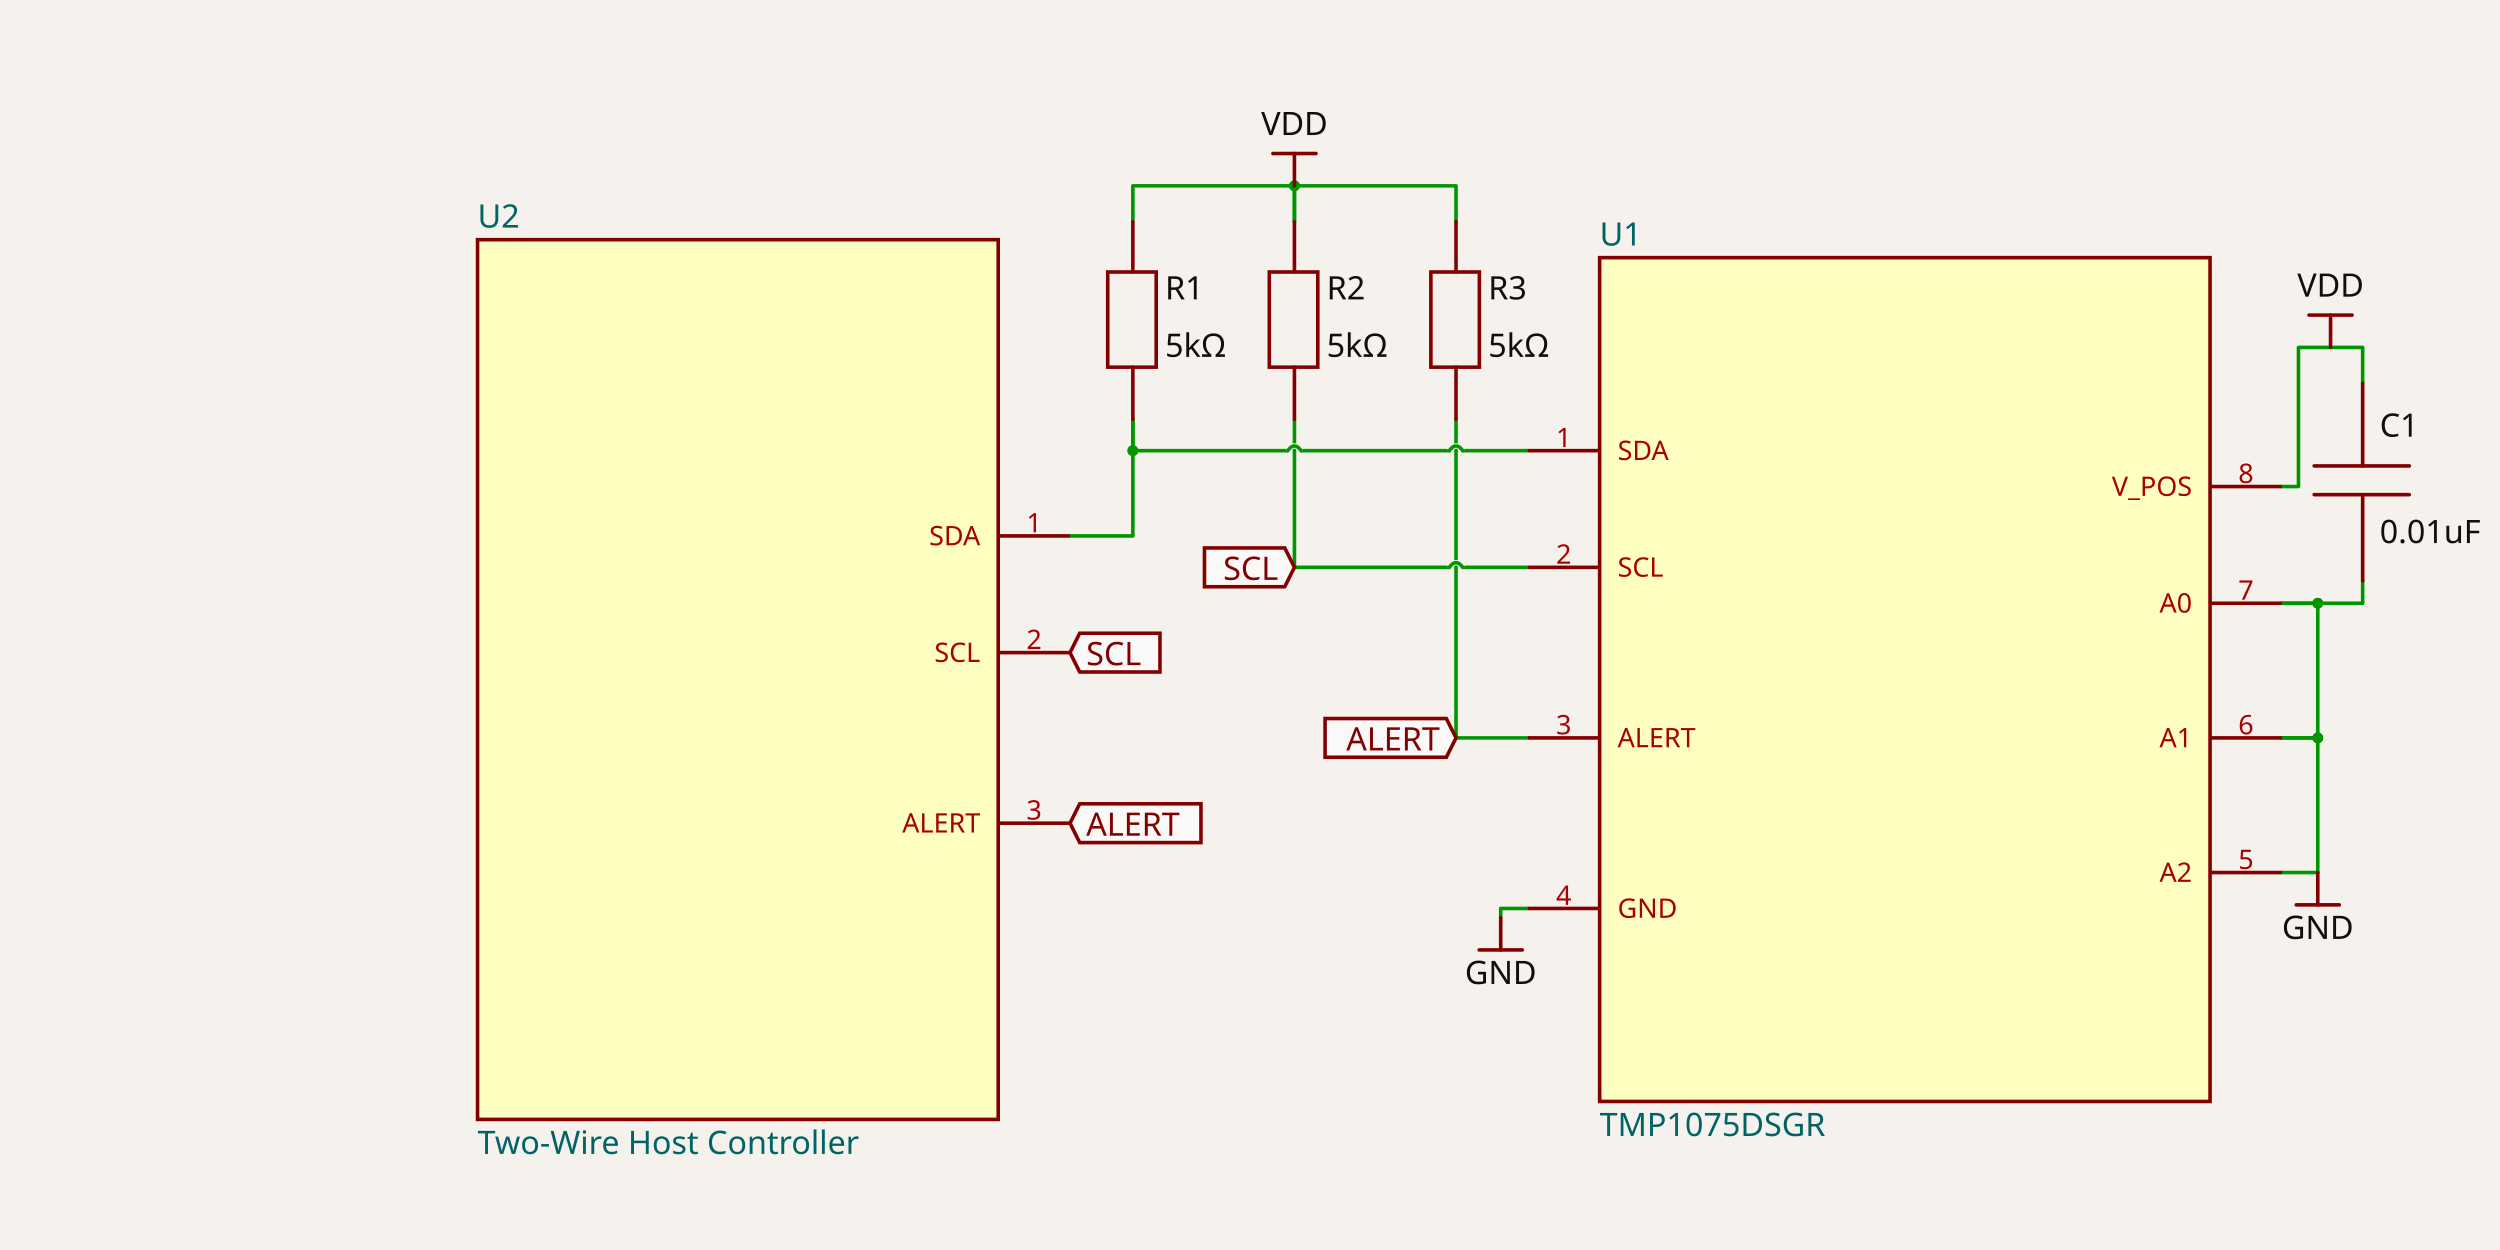
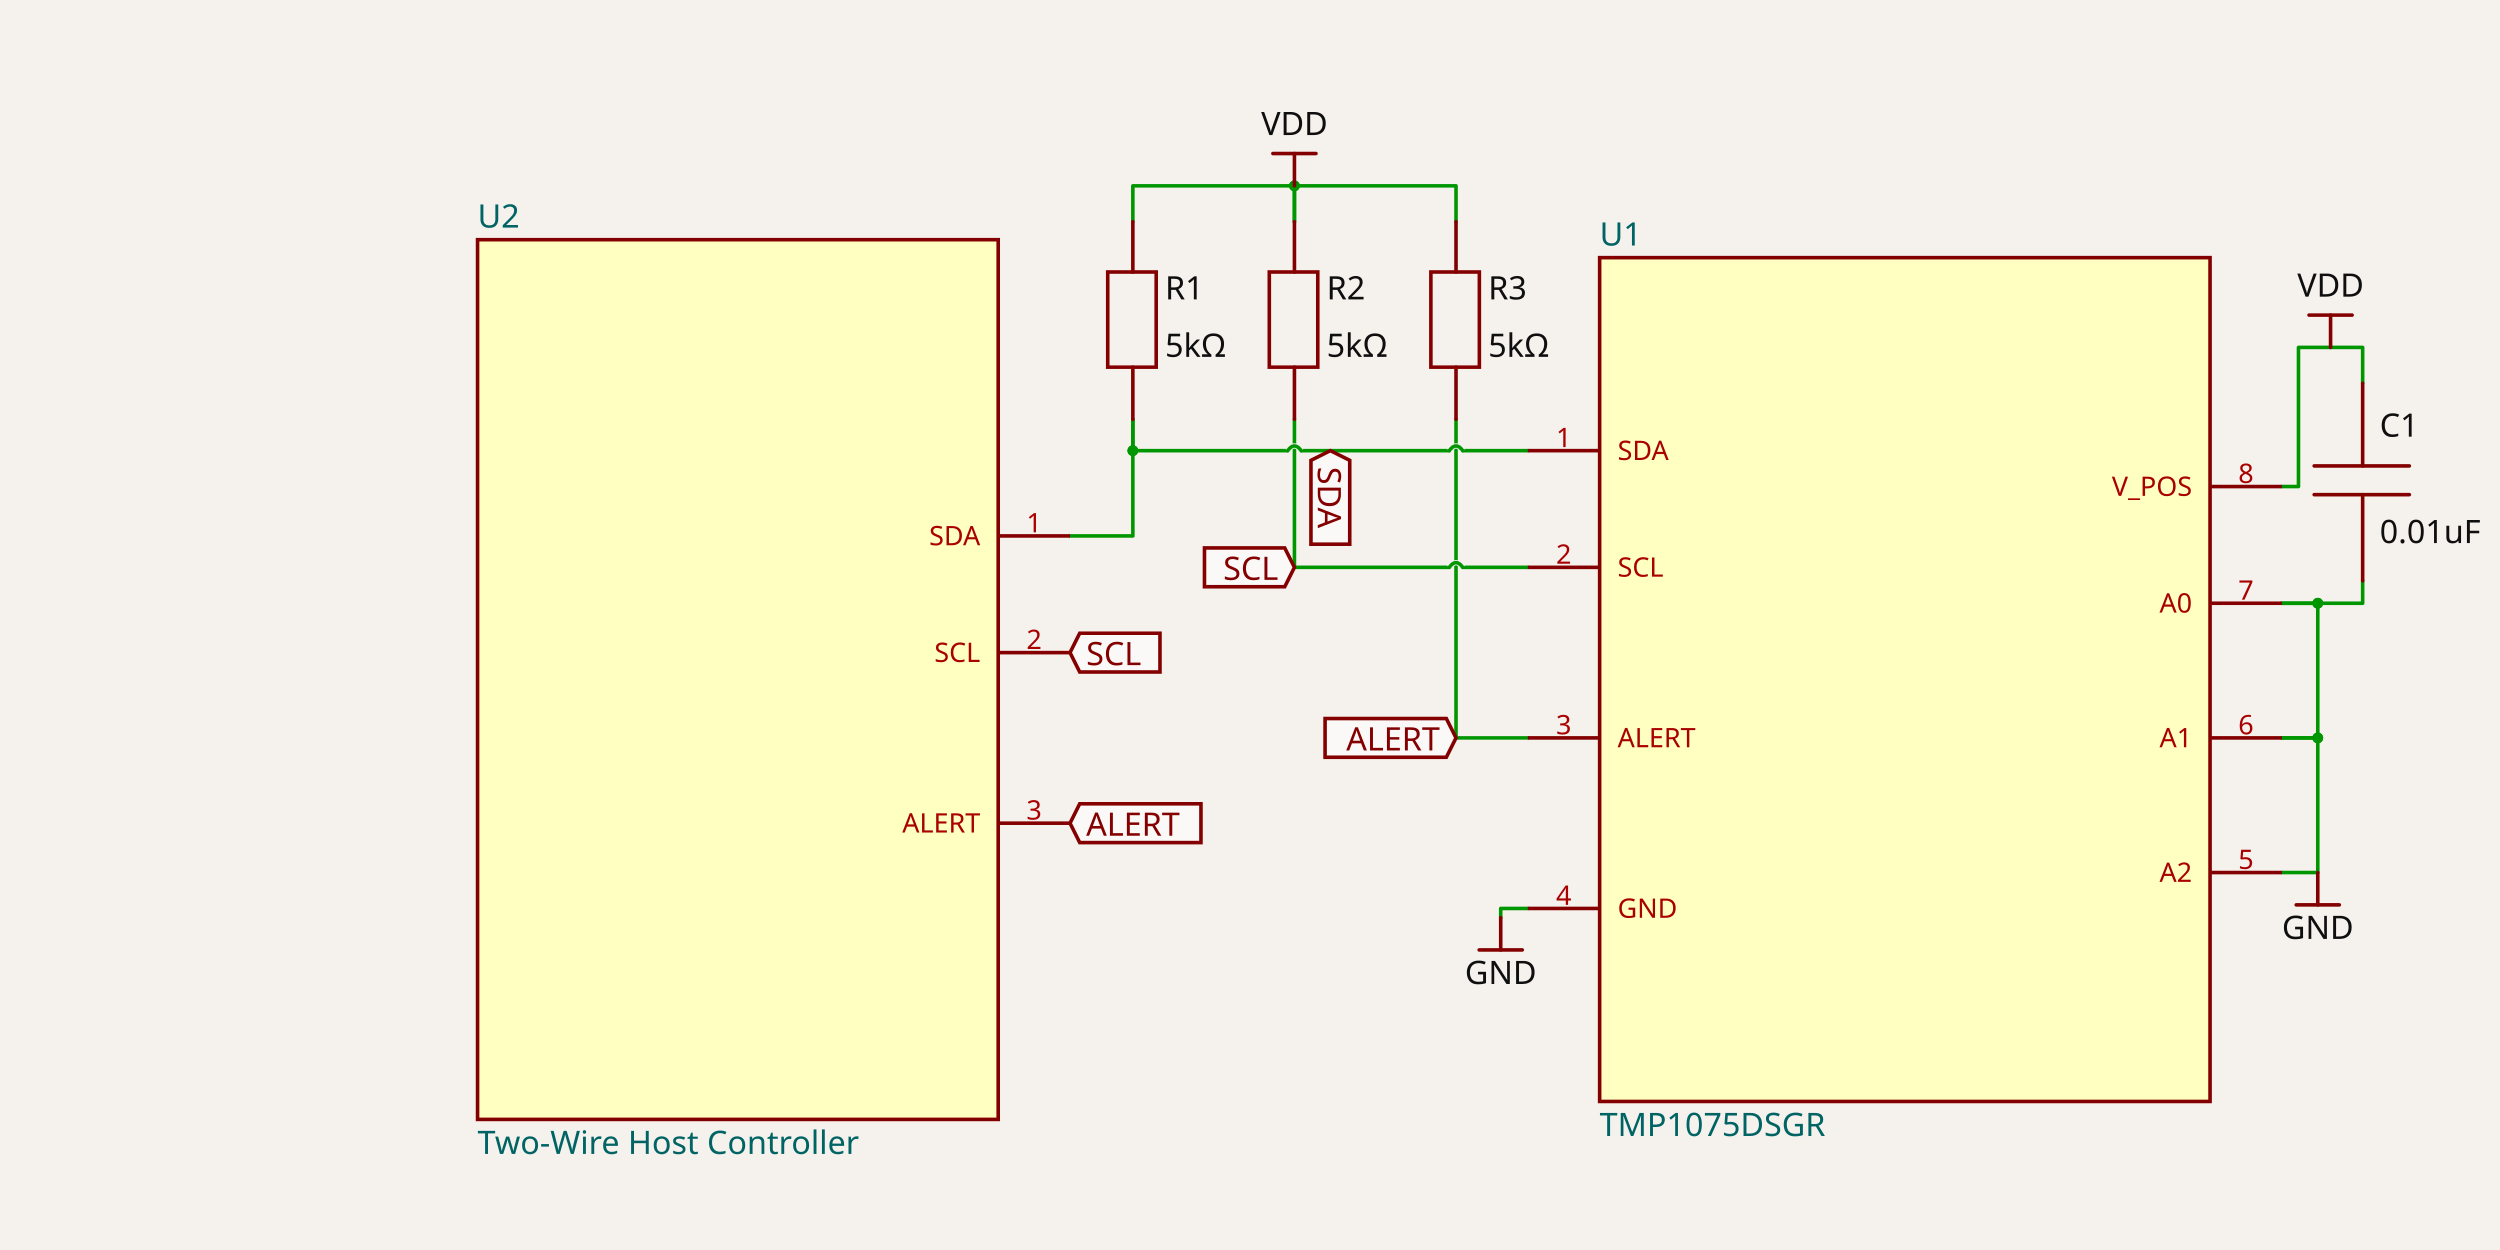
<svg xmlns="http://www.w3.org/2000/svg" width="1200" height="600" style="background-color: rgb(245, 241, 237)" data-real-to-screen-transform="matrix(86.1759425494,0,0,-86.1759425494,767.8276481149,326.1859964093)">
  <style>
              .boundary { fill: rgb(245, 241, 237); }
              .schematic-boundary { fill: none; stroke: #fff; }
              .component { fill: none; stroke: rgb(132, 0, 0); }
              .chip { fill: rgb(255, 255, 194); stroke: rgb(132, 0, 0); }
              .component-pin { fill: none; stroke: rgb(132, 0, 0); }
              /* Basic per-trace hover fallback */
              .trace:hover {
                filter: invert(1);
              }
              .trace:hover .trace-crossing-outline {
                opacity: 0;
              }
              .trace:hover .trace-junction {
                filter: invert(1);
              }
              /* Net-hover highlighting: when a trace or its overlays are hovered,
                 invert color for all traces (base + overlays) sharing the same
                 subcircuit connectivity key. Also hide crossing outline during hover. */
              svg:has(:is(g.trace[data-subcircuit-connectivity-map-key="unnamedsubcircuitsubcircuit_source_group_0_connectivity_net0"], g.trace-overlays[data-subcircuit-connectivity-map-key="unnamedsubcircuitsubcircuit_source_group_0_connectivity_net0"]):hover) :is(g.trace[data-subcircuit-connectivity-map-key="unnamedsubcircuitsubcircuit_source_group_0_connectivity_net0"], g.trace-overlays[data-subcircuit-connectivity-map-key="unnamedsubcircuitsubcircuit_source_group_0_connectivity_net0"]) { filter: invert(1); }
svg:has(:is(g.trace[data-subcircuit-connectivity-map-key="unnamedsubcircuitsubcircuit_source_group_0_connectivity_net0"], g.trace-overlays[data-subcircuit-connectivity-map-key="unnamedsubcircuitsubcircuit_source_group_0_connectivity_net0"]):hover) g.trace-overlays[data-subcircuit-connectivity-map-key="unnamedsubcircuitsubcircuit_source_group_0_connectivity_net0"] .trace-crossing-outline { opacity: 0; }
svg:has(:is(g.trace[data-subcircuit-connectivity-map-key="unnamedsubcircuitsubcircuit_source_group_0_connectivity_net1"], g.trace-overlays[data-subcircuit-connectivity-map-key="unnamedsubcircuitsubcircuit_source_group_0_connectivity_net1"]):hover) :is(g.trace[data-subcircuit-connectivity-map-key="unnamedsubcircuitsubcircuit_source_group_0_connectivity_net1"], g.trace-overlays[data-subcircuit-connectivity-map-key="unnamedsubcircuitsubcircuit_source_group_0_connectivity_net1"]) { filter: invert(1); }
svg:has(:is(g.trace[data-subcircuit-connectivity-map-key="unnamedsubcircuitsubcircuit_source_group_0_connectivity_net1"], g.trace-overlays[data-subcircuit-connectivity-map-key="unnamedsubcircuitsubcircuit_source_group_0_connectivity_net1"]):hover) g.trace-overlays[data-subcircuit-connectivity-map-key="unnamedsubcircuitsubcircuit_source_group_0_connectivity_net1"] .trace-crossing-outline { opacity: 0; }
svg:has(:is(g.trace[data-subcircuit-connectivity-map-key="unnamedsubcircuitsubcircuit_source_group_0_connectivity_net2"], g.trace-overlays[data-subcircuit-connectivity-map-key="unnamedsubcircuitsubcircuit_source_group_0_connectivity_net2"]):hover) :is(g.trace[data-subcircuit-connectivity-map-key="unnamedsubcircuitsubcircuit_source_group_0_connectivity_net2"], g.trace-overlays[data-subcircuit-connectivity-map-key="unnamedsubcircuitsubcircuit_source_group_0_connectivity_net2"]) { filter: invert(1); }
svg:has(:is(g.trace[data-subcircuit-connectivity-map-key="unnamedsubcircuitsubcircuit_source_group_0_connectivity_net2"], g.trace-overlays[data-subcircuit-connectivity-map-key="unnamedsubcircuitsubcircuit_source_group_0_connectivity_net2"]):hover) g.trace-overlays[data-subcircuit-connectivity-map-key="unnamedsubcircuitsubcircuit_source_group_0_connectivity_net2"] .trace-crossing-outline { opacity: 0; }
svg:has(:is(g.trace[data-subcircuit-connectivity-map-key="unnamedsubcircuitsubcircuit_source_group_0_connectivity_net3"], g.trace-overlays[data-subcircuit-connectivity-map-key="unnamedsubcircuitsubcircuit_source_group_0_connectivity_net3"]):hover) :is(g.trace[data-subcircuit-connectivity-map-key="unnamedsubcircuitsubcircuit_source_group_0_connectivity_net3"], g.trace-overlays[data-subcircuit-connectivity-map-key="unnamedsubcircuitsubcircuit_source_group_0_connectivity_net3"]) { filter: invert(1); }
svg:has(:is(g.trace[data-subcircuit-connectivity-map-key="unnamedsubcircuitsubcircuit_source_group_0_connectivity_net3"], g.trace-overlays[data-subcircuit-connectivity-map-key="unnamedsubcircuitsubcircuit_source_group_0_connectivity_net3"]):hover) g.trace-overlays[data-subcircuit-connectivity-map-key="unnamedsubcircuitsubcircuit_source_group_0_connectivity_net3"] .trace-crossing-outline { opacity: 0; }
svg:has(:is(g.trace[data-subcircuit-connectivity-map-key="unnamedsubcircuitsubcircuit_source_group_0_connectivity_net4"], g.trace-overlays[data-subcircuit-connectivity-map-key="unnamedsubcircuitsubcircuit_source_group_0_connectivity_net4"]):hover) :is(g.trace[data-subcircuit-connectivity-map-key="unnamedsubcircuitsubcircuit_source_group_0_connectivity_net4"], g.trace-overlays[data-subcircuit-connectivity-map-key="unnamedsubcircuitsubcircuit_source_group_0_connectivity_net4"]) { filter: invert(1); }
svg:has(:is(g.trace[data-subcircuit-connectivity-map-key="unnamedsubcircuitsubcircuit_source_group_0_connectivity_net4"], g.trace-overlays[data-subcircuit-connectivity-map-key="unnamedsubcircuitsubcircuit_source_group_0_connectivity_net4"]):hover) g.trace-overlays[data-subcircuit-connectivity-map-key="unnamedsubcircuitsubcircuit_source_group_0_connectivity_net4"] .trace-crossing-outline { opacity: 0; }
              .text { font-family: sans-serif; fill: rgb(0, 150, 0); }
              .pin-number { fill: rgb(169, 0, 0); }
              .port-label { fill: rgb(0, 100, 100); }
              .component-name { fill: rgb(0, 100, 100); }
            </style>
  <rect class="boundary" x="0" y="0" width="1200" height="600" />
  <g class="trace" data-layer="base" data-circuit-json-type="schematic_trace" data-schematic-trace-id="schematic_trace_0" data-subcircuit-connectivity-map-key="unnamedsubcircuitsubcircuit_source_group_0_connectivity_net0">
    <path d="M 513.609 257.245 L 543.77 257.245 L 543.77 201.231" class="trace-invisible-hover-outline" stroke="rgb(0, 150, 0)" fill="none" stroke-width="13.788px" stroke-linecap="round" opacity="0" stroke-linejoin="round" />
    <path d="M 513.609 257.245 L 543.77 257.245 L 543.77 201.231" stroke="rgb(0, 150, 0)" fill="none" stroke-width="1.724px" stroke-linecap="round" stroke-linejoin="round" />
  </g>
  <g class="trace" data-layer="base" data-circuit-json-type="schematic_trace" data-schematic-trace-id="schematic_trace_1" data-subcircuit-connectivity-map-key="unnamedsubcircuitsubcircuit_source_group_0_connectivity_net0">
    <path d="M 733.357 216.312 L 702.118 216.312M 695.655 216.312 L 624.56 216.312M 618.097 216.312 L 543.77 216.312 L 543.77 201.231" class="trace-invisible-hover-outline" stroke="rgb(0, 150, 0)" fill="none" stroke-width="13.788px" stroke-linecap="round" opacity="0" stroke-linejoin="round" />
    <path d="M 733.357 216.312 L 702.118 216.312M 695.655 216.312 L 624.56 216.312M 618.097 216.312 L 543.77 216.312 L 543.77 201.231" stroke="rgb(0, 150, 0)" fill="none" stroke-width="1.724px" stroke-linecap="round" stroke-linejoin="round" />
  </g>
  <g class="trace" data-layer="base" data-circuit-json-type="schematic_trace" data-schematic-trace-id="schematic_trace_2" data-subcircuit-connectivity-map-key="unnamedsubcircuitsubcircuit_source_group_0_connectivity_net1">
    <path d="M 733.357 272.326 L 702.118 272.326M 695.655 272.326 L 621.329 272.326 L 621.329 201.231" class="trace-invisible-hover-outline" stroke="rgb(0, 150, 0)" fill="none" stroke-width="13.788px" stroke-linecap="round" opacity="0" stroke-linejoin="round" />
    <path d="M 733.357 272.326 L 702.118 272.326M 695.655 272.326 L 621.329 272.326 L 621.329 201.231" stroke="rgb(0, 150, 0)" fill="none" stroke-width="1.724px" stroke-linecap="round" stroke-linejoin="round" />
  </g>
  <g class="trace" data-layer="base" data-circuit-json-type="schematic_trace" data-schematic-trace-id="schematic_trace_3" data-subcircuit-connectivity-map-key="unnamedsubcircuitsubcircuit_source_group_0_connectivity_net2">
    <path d="M 733.357 354.193 L 698.887 354.193 L 698.887 201.231" class="trace-invisible-hover-outline" stroke="rgb(0, 150, 0)" fill="none" stroke-width="13.788px" stroke-linecap="round" opacity="0" stroke-linejoin="round" />
    <path d="M 733.357 354.193 L 698.887 354.193 L 698.887 201.231" stroke="rgb(0, 150, 0)" fill="none" stroke-width="1.724px" stroke-linecap="round" stroke-linejoin="round" />
  </g>
  <g class="trace" data-layer="base" data-circuit-json-type="schematic_trace" data-schematic-trace-id="schematic_trace_4" data-subcircuit-connectivity-map-key="unnamedsubcircuitsubcircuit_source_group_0_connectivity_net3">
    <path d="M 1095.296 289.561 L 1134.075 289.561 L 1134.075 278.789" class="trace-invisible-hover-outline" stroke="rgb(0, 150, 0)" fill="none" stroke-width="13.788px" stroke-linecap="round" opacity="0" stroke-linejoin="round" />
    <path d="M 1095.296 289.561 L 1134.075 289.561 L 1134.075 278.789" stroke="rgb(0, 150, 0)" fill="none" stroke-width="1.724px" stroke-linecap="round" stroke-linejoin="round" />
  </g>
  <g class="trace" data-layer="base" data-circuit-json-type="schematic_trace" data-schematic-trace-id="schematic_trace_5" data-subcircuit-connectivity-map-key="unnamedsubcircuitsubcircuit_source_group_0_connectivity_net3">
    <path d="M 1095.296 354.193 L 1112.531 354.193 L 1112.531 289.561 L 1095.296 289.561" class="trace-invisible-hover-outline" stroke="rgb(0, 150, 0)" fill="none" stroke-width="13.788px" stroke-linecap="round" opacity="0" stroke-linejoin="round" />
    <path d="M 1095.296 354.193 L 1112.531 354.193 L 1112.531 289.561 L 1095.296 289.561" stroke="rgb(0, 150, 0)" fill="none" stroke-width="1.724px" stroke-linecap="round" stroke-linejoin="round" />
  </g>
  <g class="trace" data-layer="base" data-circuit-json-type="schematic_trace" data-schematic-trace-id="schematic_trace_6" data-subcircuit-connectivity-map-key="unnamedsubcircuitsubcircuit_source_group_0_connectivity_net3">
    <path d="M 1095.296 418.825 L 1112.531 418.825 L 1112.531 354.193 L 1095.296 354.193" class="trace-invisible-hover-outline" stroke="rgb(0, 150, 0)" fill="none" stroke-width="13.788px" stroke-linecap="round" opacity="0" stroke-linejoin="round" />
    <path d="M 1095.296 418.825 L 1112.531 418.825 L 1112.531 354.193 L 1095.296 354.193" stroke="rgb(0, 150, 0)" fill="none" stroke-width="1.724px" stroke-linecap="round" stroke-linejoin="round" />
  </g>
  <g class="trace" data-layer="base" data-circuit-json-type="schematic_trace" data-schematic-trace-id="schematic_trace_7" data-subcircuit-connectivity-map-key="unnamedsubcircuitsubcircuit_source_group_0_connectivity_net4">
    <path d="M 1095.296 233.547 L 1103.268 233.547 L 1103.268 166.761 L 1134.075 166.761 L 1134.075 183.996" class="trace-invisible-hover-outline" stroke="rgb(0, 150, 0)" fill="none" stroke-width="13.788px" stroke-linecap="round" opacity="0" stroke-linejoin="round" />
    <path d="M 1095.296 233.547 L 1103.268 233.547 L 1103.268 166.761 L 1134.075 166.761 L 1134.075 183.996" stroke="rgb(0, 150, 0)" fill="none" stroke-width="1.724px" stroke-linecap="round" stroke-linejoin="round" />
  </g>
  <g class="trace" data-layer="base" data-circuit-json-type="schematic_trace" data-schematic-trace-id="schematic_trace_8" data-subcircuit-connectivity-map-key="unnamedsubcircuitsubcircuit_source_group_0_connectivity_net4">
    <path d="M 621.329 106.437 L 621.329 89.202 L 543.77 89.202 L 543.77 106.437" class="trace-invisible-hover-outline" stroke="rgb(0, 150, 0)" fill="none" stroke-width="13.788px" stroke-linecap="round" opacity="0" stroke-linejoin="round" />
    <path d="M 621.329 106.437 L 621.329 89.202 L 543.77 89.202 L 543.77 106.437" stroke="rgb(0, 150, 0)" fill="none" stroke-width="1.724px" stroke-linecap="round" stroke-linejoin="round" />
  </g>
  <g class="trace" data-layer="base" data-circuit-json-type="schematic_trace" data-schematic-trace-id="schematic_trace_9" data-subcircuit-connectivity-map-key="unnamedsubcircuitsubcircuit_source_group_0_connectivity_net4">
    <path d="M 698.887 106.437 L 698.887 89.202 L 621.329 89.202 L 621.329 106.437" class="trace-invisible-hover-outline" stroke="rgb(0, 150, 0)" fill="none" stroke-width="13.788px" stroke-linecap="round" opacity="0" stroke-linejoin="round" />
    <path d="M 698.887 106.437 L 698.887 89.202 L 621.329 89.202 L 621.329 106.437" stroke="rgb(0, 150, 0)" fill="none" stroke-width="1.724px" stroke-linecap="round" stroke-linejoin="round" />
  </g>
  <g class="trace" data-layer="base" data-circuit-json-type="schematic_trace" data-schematic-trace-id="schematic_trace_10" data-subcircuit-connectivity-map-key="unnamedsubcircuitsubcircuit_source_group_0_connectivity_net3">
    <path d="M 733.357 436.06 L 720.345 436.06 L 720.345 440.455" class="trace-invisible-hover-outline" stroke="rgb(0, 150, 0)" fill="none" stroke-width="13.788px" stroke-linecap="round" opacity="0" stroke-linejoin="round" />
    <path d="M 733.357 436.06 L 720.345 436.06 L 720.345 440.455" stroke="rgb(0, 150, 0)" fill="none" stroke-width="1.724px" stroke-linecap="round" stroke-linejoin="round" />
  </g>
  <g class="trace-overlays" data-layer="overlay" data-circuit-json-type="schematic_trace" data-schematic-trace-id="schematic_trace_0" data-subcircuit-connectivity-map-key="unnamedsubcircuitsubcircuit_source_group_0_connectivity_net0">
    <circle cx="543.77" cy="216.312" r="2.585" class="trace-junction" fill="rgb(0, 150, 0)" />
  </g>
  <g class="trace-overlays" data-layer="overlay" data-circuit-json-type="schematic_trace" data-schematic-trace-id="schematic_trace_1" data-subcircuit-connectivity-map-key="unnamedsubcircuitsubcircuit_source_group_0_connectivity_net0">
    <path class="trace-crossing-outline" d="M 702.118 216.312 Q 698.887 211.787 695.655 216.312" stroke="rgb(245, 241, 237)" fill="none" stroke-width="2.585px" stroke-linecap="butt" />
    <path d="M 702.118 216.312 Q 698.887 211.787 695.655 216.312" stroke="rgb(0, 150, 0)" fill="none" stroke-width="1.724px" stroke-linecap="round" />
    <path class="trace-crossing-outline" d="M 624.56 216.312 Q 621.329 211.787 618.097 216.312" stroke="rgb(245, 241, 237)" fill="none" stroke-width="2.585px" stroke-linecap="butt" />
    <path d="M 624.56 216.312 Q 621.329 211.787 618.097 216.312" stroke="rgb(0, 150, 0)" fill="none" stroke-width="1.724px" stroke-linecap="round" />
    <circle cx="543.77" cy="216.312" r="2.585" class="trace-junction" fill="rgb(0, 150, 0)" />
  </g>
  <g class="trace-overlays" data-layer="overlay" data-circuit-json-type="schematic_trace" data-schematic-trace-id="schematic_trace_2" data-subcircuit-connectivity-map-key="unnamedsubcircuitsubcircuit_source_group_0_connectivity_net1">
    <path class="trace-crossing-outline" d="M 702.118 272.326 Q 698.887 267.802 695.655 272.326" stroke="rgb(245, 241, 237)" fill="none" stroke-width="2.585px" stroke-linecap="butt" />
    <path d="M 702.118 272.326 Q 698.887 267.802 695.655 272.326" stroke="rgb(0, 150, 0)" fill="none" stroke-width="1.724px" stroke-linecap="round" />
  </g>
  <g class="trace-overlays" data-layer="overlay" data-circuit-json-type="schematic_trace" data-schematic-trace-id="schematic_trace_3" data-subcircuit-connectivity-map-key="unnamedsubcircuitsubcircuit_source_group_0_connectivity_net2" />
  <g class="trace-overlays" data-layer="overlay" data-circuit-json-type="schematic_trace" data-schematic-trace-id="schematic_trace_4" data-subcircuit-connectivity-map-key="unnamedsubcircuitsubcircuit_source_group_0_connectivity_net3">
    <circle cx="1112.531" cy="289.561" r="2.585" class="trace-junction" fill="rgb(0, 150, 0)" />
  </g>
  <g class="trace-overlays" data-layer="overlay" data-circuit-json-type="schematic_trace" data-schematic-trace-id="schematic_trace_5" data-subcircuit-connectivity-map-key="unnamedsubcircuitsubcircuit_source_group_0_connectivity_net3">
    <circle cx="1112.531" cy="289.561" r="2.585" class="trace-junction" fill="rgb(0, 150, 0)" />
    <circle cx="1112.531" cy="354.193" r="2.585" class="trace-junction" fill="rgb(0, 150, 0)" />
  </g>
  <g class="trace-overlays" data-layer="overlay" data-circuit-json-type="schematic_trace" data-schematic-trace-id="schematic_trace_6" data-subcircuit-connectivity-map-key="unnamedsubcircuitsubcircuit_source_group_0_connectivity_net3">
    <circle cx="1112.531" cy="354.193" r="2.585" class="trace-junction" fill="rgb(0, 150, 0)" />
  </g>
  <g class="trace-overlays" data-layer="overlay" data-circuit-json-type="schematic_trace" data-schematic-trace-id="schematic_trace_7" data-subcircuit-connectivity-map-key="unnamedsubcircuitsubcircuit_source_group_0_connectivity_net4" />
  <g class="trace-overlays" data-layer="overlay" data-circuit-json-type="schematic_trace" data-schematic-trace-id="schematic_trace_8" data-subcircuit-connectivity-map-key="unnamedsubcircuitsubcircuit_source_group_0_connectivity_net4">
    <circle cx="621.329" cy="89.202" r="2.585" class="trace-junction" fill="rgb(0, 150, 0)" />
  </g>
  <g class="trace-overlays" data-layer="overlay" data-circuit-json-type="schematic_trace" data-schematic-trace-id="schematic_trace_9" data-subcircuit-connectivity-map-key="unnamedsubcircuitsubcircuit_source_group_0_connectivity_net4">
    <circle cx="621.329" cy="89.202" r="2.585" class="trace-junction" fill="rgb(0, 150, 0)" />
  </g>
  <g class="trace-overlays" data-layer="overlay" data-circuit-json-type="schematic_trace" data-schematic-trace-id="schematic_trace_10" data-subcircuit-connectivity-map-key="unnamedsubcircuitsubcircuit_source_group_0_connectivity_net3" />
  <g data-circuit-json-type="schematic_component" data-schematic-component-id="schematic_component_0">
    <rect class="component chip" x="229.228" y="115.055" width="249.91" height="422.262" stroke-width="1.724px" fill="rgb(255, 255, 194)" stroke="rgb(132, 0, 0)" />
    <rect class="component-overlay" x="229.228" y="115.055" width="249.91" height="422.262" fill="transparent" />
    <text x="229.228" y="548.52" fill="#006464" text-anchor="start" dominant-baseline="middle" font-family="sans-serif" font-size="15.512px" transform="rotate(0, 229.228, 548.5199)">Two-Wire Host Controller</text>
    <text x="229.228" y="103.852" fill="#006464" text-anchor="start" dominant-baseline="middle" font-family="sans-serif" font-size="15.512px" transform="rotate(0, 229.228, 103.8521)">U2</text>
    <line class="component-pin" x1="479.138" y1="257.245" x2="513.609" y2="257.245" stroke-width="1.724px" />
    <g data-schematic-port-id="source_port_0">
      <rect x="511.885" y="255.522" width="3.447" height="3.447" opacity="0" />
    </g>
    <text class="pin-number" x="496.373" y="255.522" style="font-family: sans-serif;" fill="rgb(169, 0, 0)" text-anchor="middle" dominant-baseline="auto" font-size="12.926px" transform="">1</text>
    <text class="pin-number" x="470.521" y="257.245" style="font-family: sans-serif;" fill="rgb(169, 0, 0)" text-anchor="end" dominant-baseline="middle" font-size="12.926px" transform="">SDA</text>
    <line class="component-pin" x1="479.138" y1="313.26" x2="513.609" y2="313.26" stroke-width="1.724px" />
    <g data-schematic-port-id="source_port_1">
      <rect x="511.885" y="311.536" width="3.447" height="3.447" opacity="0" />
    </g>
    <text class="pin-number" x="496.373" y="311.536" style="font-family: sans-serif;" fill="rgb(169, 0, 0)" text-anchor="middle" dominant-baseline="auto" font-size="12.926px" transform="">2</text>
    <text class="pin-number" x="470.521" y="313.26" style="font-family: sans-serif;" fill="rgb(169, 0, 0)" text-anchor="end" dominant-baseline="middle" font-size="12.926px" transform="">SCL</text>
    <line class="component-pin" x1="479.138" y1="395.127" x2="513.609" y2="395.127" stroke-width="1.724px" />
    <g data-schematic-port-id="source_port_2">
      <rect x="511.885" y="393.403" width="3.447" height="3.447" opacity="0" />
    </g>
    <text class="pin-number" x="496.373" y="393.403" style="font-family: sans-serif;" fill="rgb(169, 0, 0)" text-anchor="middle" dominant-baseline="auto" font-size="12.926px" transform="">3</text>
    <text class="pin-number" x="470.521" y="395.127" style="font-family: sans-serif;" fill="rgb(169, 0, 0)" text-anchor="end" dominant-baseline="middle" font-size="12.926px" transform="">ALERT</text>
  </g>
  <g data-circuit-json-type="schematic_component" data-schematic-component-id="schematic_component_1">
    <rect class="component chip" x="767.828" y="123.673" width="292.998" height="405.027" stroke-width="1.724px" fill="rgb(255, 255, 194)" stroke="rgb(132, 0, 0)" />
    <rect class="component-overlay" x="767.828" y="123.673" width="292.998" height="405.027" fill="transparent" />
    <text x="767.828" y="539.902" fill="#006464" text-anchor="start" dominant-baseline="middle" font-family="sans-serif" font-size="15.512px" transform="rotate(0, 767.8276, 539.9023)">TMP1075DSGR</text>
    <text x="767.828" y="112.47" fill="#006464" text-anchor="start" dominant-baseline="middle" font-family="sans-serif" font-size="15.512px" transform="rotate(0, 767.8276, 112.4697)">U1</text>
    <line class="component-pin" x1="767.828" y1="216.312" x2="733.357" y2="216.312" stroke-width="1.724px" />
    <g data-schematic-port-id="source_port_3">
      <rect x="731.634" y="214.588" width="3.447" height="3.447" opacity="0" />
    </g>
    <text class="pin-number" x="750.592" y="214.588" style="font-family: sans-serif;" fill="rgb(169, 0, 0)" text-anchor="middle" dominant-baseline="auto" font-size="12.926px" transform="">1</text>
    <text class="pin-number" x="776.445" y="216.312" style="font-family: sans-serif;" fill="rgb(169, 0, 0)" text-anchor="start" dominant-baseline="middle" font-size="12.926px" transform="">SDA</text>
    <line class="component-pin" x1="767.828" y1="272.326" x2="733.357" y2="272.326" stroke-width="1.724px" />
    <g data-schematic-port-id="source_port_4">
      <rect x="731.634" y="270.603" width="3.447" height="3.447" opacity="0" />
    </g>
    <text class="pin-number" x="750.592" y="270.603" style="font-family: sans-serif;" fill="rgb(169, 0, 0)" text-anchor="middle" dominant-baseline="auto" font-size="12.926px" transform="">2</text>
    <text class="pin-number" x="776.445" y="272.326" style="font-family: sans-serif;" fill="rgb(169, 0, 0)" text-anchor="start" dominant-baseline="middle" font-size="12.926px" transform="">SCL</text>
    <line class="component-pin" x1="767.828" y1="354.193" x2="733.357" y2="354.193" stroke-width="1.724px" />
    <g data-schematic-port-id="source_port_5">
      <rect x="731.634" y="352.47" width="3.447" height="3.447" opacity="0" />
    </g>
    <text class="pin-number" x="750.592" y="352.47" style="font-family: sans-serif;" fill="rgb(169, 0, 0)" text-anchor="middle" dominant-baseline="auto" font-size="12.926px" transform="">3</text>
    <text class="pin-number" x="776.445" y="354.193" style="font-family: sans-serif;" fill="rgb(169, 0, 0)" text-anchor="start" dominant-baseline="middle" font-size="12.926px" transform="">ALERT</text>
    <line class="component-pin" x1="767.828" y1="436.06" x2="733.357" y2="436.06" stroke-width="1.724px" />
    <g data-schematic-port-id="source_port_6">
      <rect x="731.634" y="434.337" width="3.447" height="3.447" opacity="0" />
    </g>
    <text class="pin-number" x="750.592" y="434.337" style="font-family: sans-serif;" fill="rgb(169, 0, 0)" text-anchor="middle" dominant-baseline="auto" font-size="12.926px" transform="">4</text>
    <text class="pin-number" x="776.445" y="436.06" style="font-family: sans-serif;" fill="rgb(169, 0, 0)" text-anchor="start" dominant-baseline="middle" font-size="12.926px" transform="">GND</text>
    <line class="component-pin" x1="1060.826" y1="418.825" x2="1095.296" y2="418.825" stroke-width="1.724px" />
    <g data-schematic-port-id="source_port_7">
      <rect x="1093.573" y="417.102" width="3.447" height="3.447" opacity="0" />
    </g>
    <text class="pin-number" x="1078.061" y="417.102" style="font-family: sans-serif;" fill="rgb(169, 0, 0)" text-anchor="middle" dominant-baseline="auto" font-size="12.926px" transform="">5</text>
    <text class="pin-number" x="1052.208" y="418.825" style="font-family: sans-serif;" fill="rgb(169, 0, 0)" text-anchor="end" dominant-baseline="middle" font-size="12.926px" transform="">A2</text>
    <line class="component-pin" x1="1060.826" y1="354.193" x2="1095.296" y2="354.193" stroke-width="1.724px" />
    <g data-schematic-port-id="source_port_8">
      <rect x="1093.573" y="352.47" width="3.447" height="3.447" opacity="0" />
    </g>
    <text class="pin-number" x="1078.061" y="352.47" style="font-family: sans-serif;" fill="rgb(169, 0, 0)" text-anchor="middle" dominant-baseline="auto" font-size="12.926px" transform="">6</text>
    <text class="pin-number" x="1052.208" y="354.193" style="font-family: sans-serif;" fill="rgb(169, 0, 0)" text-anchor="end" dominant-baseline="middle" font-size="12.926px" transform="">A1</text>
    <line class="component-pin" x1="1060.826" y1="289.561" x2="1095.296" y2="289.561" stroke-width="1.724px" />
    <g data-schematic-port-id="source_port_9">
      <rect x="1093.573" y="287.838" width="3.447" height="3.447" opacity="0" />
    </g>
    <text class="pin-number" x="1078.061" y="287.838" style="font-family: sans-serif;" fill="rgb(169, 0, 0)" text-anchor="middle" dominant-baseline="auto" font-size="12.926px" transform="">7</text>
    <text class="pin-number" x="1052.208" y="289.561" style="font-family: sans-serif;" fill="rgb(169, 0, 0)" text-anchor="end" dominant-baseline="middle" font-size="12.926px" transform="">A0</text>
    <line class="component-pin" x1="1060.826" y1="233.547" x2="1095.296" y2="233.547" stroke-width="1.724px" />
    <g data-schematic-port-id="source_port_10">
      <rect x="1093.573" y="231.823" width="3.447" height="3.447" opacity="0" />
    </g>
    <text class="pin-number" x="1078.061" y="231.823" style="font-family: sans-serif;" fill="rgb(169, 0, 0)" text-anchor="middle" dominant-baseline="auto" font-size="12.926px" transform="">8</text>
    <text class="pin-number" x="1052.208" y="233.547" style="font-family: sans-serif;" fill="rgb(169, 0, 0)" text-anchor="end" dominant-baseline="middle" font-size="12.926px" transform="">V_POS</text>
  </g>
  <g data-circuit-json-type="schematic_component" data-schematic-component-id="schematic_component_2">
    <rect class="component-overlay" x="531.706" y="106.437" width="23.268" height="94.794" fill="transparent" />
    <path d="M 543.77 106.437 L 543.77 130.567" stroke="rgb(132, 0, 0)" fill="none" stroke-width="1.724px" stroke-linecap="round" />
    <path d="M 543.77 176.24 L 543.77 201.231" stroke="rgb(132, 0, 0)" fill="none" stroke-width="1.724px" stroke-linecap="round" />
    <path d="M 554.973 153.834 L 554.973 176.24 L 531.706 176.24 L 531.706 130.567 L 554.973 130.567 L 554.973 153.834" stroke="rgb(132, 0, 0)" fill="none" stroke-width="1.724px" stroke-linecap="round" />
    <text x="559.235" y="138.322" stroke="rgb(245, 241, 237)" stroke-width="1.724px" paint-order="stroke" fill="rgb(15, 15, 15)" font-family="sans-serif" text-anchor="start" dominant-baseline="middle" font-size="15.512px">R1</text>
    <text x="559.235" y="165.899" fill="rgb(15, 15, 15)" font-family="sans-serif" text-anchor="start" dominant-baseline="middle" font-size="15.512px">5kΩ</text>
  </g>
  <g data-circuit-json-type="schematic_component" data-schematic-component-id="schematic_component_3">
    <rect class="component-overlay" x="609.264" y="106.437" width="23.268" height="94.794" fill="transparent" />
    <path d="M 621.329 106.437 L 621.329 130.567" stroke="rgb(132, 0, 0)" fill="none" stroke-width="1.724px" stroke-linecap="round" />
    <path d="M 621.329 176.24 L 621.329 201.231" stroke="rgb(132, 0, 0)" fill="none" stroke-width="1.724px" stroke-linecap="round" />
    <path d="M 632.531 153.834 L 632.531 176.24 L 609.264 176.24 L 609.264 130.567 L 632.531 130.567 L 632.531 153.834" stroke="rgb(132, 0, 0)" fill="none" stroke-width="1.724px" stroke-linecap="round" />
    <text x="636.793" y="138.322" stroke="rgb(245, 241, 237)" stroke-width="1.724px" paint-order="stroke" fill="rgb(15, 15, 15)" font-family="sans-serif" text-anchor="start" dominant-baseline="middle" font-size="15.512px">R2</text>
    <text x="636.793" y="165.899" fill="rgb(15, 15, 15)" font-family="sans-serif" text-anchor="start" dominant-baseline="middle" font-size="15.512px">5kΩ</text>
  </g>
  <g data-circuit-json-type="schematic_component" data-schematic-component-id="schematic_component_4">
    <rect class="component-overlay" x="686.822" y="106.437" width="23.268" height="94.794" fill="transparent" />
    <path d="M 698.887 106.437 L 698.887 130.567" stroke="rgb(132, 0, 0)" fill="none" stroke-width="1.724px" stroke-linecap="round" />
    <path d="M 698.887 176.24 L 698.887 201.231" stroke="rgb(132, 0, 0)" fill="none" stroke-width="1.724px" stroke-linecap="round" />
    <path d="M 710.09 153.834 L 710.09 176.24 L 686.822 176.24 L 686.822 130.567 L 710.09 130.567 L 710.09 153.834" stroke="rgb(132, 0, 0)" fill="none" stroke-width="1.724px" stroke-linecap="round" />
    <text x="714.352" y="138.322" stroke="rgb(245, 241, 237)" stroke-width="1.724px" paint-order="stroke" fill="rgb(15, 15, 15)" font-family="sans-serif" text-anchor="start" dominant-baseline="middle" font-size="15.512px">R3</text>
    <text x="714.352" y="165.899" fill="rgb(15, 15, 15)" font-family="sans-serif" text-anchor="start" dominant-baseline="middle" font-size="15.512px">5kΩ</text>
  </g>
  <g data-circuit-json-type="schematic_component" data-schematic-component-id="schematic_component_5">
    <rect class="component-overlay" x="1110.808" y="183.996" width="45.673" height="94.794" fill="transparent" />
    <path d="M 1134.075 278.789 L 1134.075 237.425" stroke="rgb(132, 0, 0)" fill="none" stroke-width="1.724px" stroke-linecap="round" />
    <path d="M 1134.075 223.637 L 1134.075 183.996" stroke="rgb(132, 0, 0)" fill="none" stroke-width="1.724px" stroke-linecap="round" />
    <path d="M 1156.481 237.425 L 1110.808 237.425" stroke="rgb(132, 0, 0)" fill="none" stroke-width="1.724px" stroke-linecap="round" />
    <path d="M 1156.481 223.637 L 1110.808 223.637" stroke="rgb(132, 0, 0)" fill="none" stroke-width="1.724px" stroke-linecap="round" />
    <text x="1142.262" y="214.157" stroke="rgb(245, 241, 237)" stroke-width="1.724px" paint-order="stroke" fill="rgb(15, 15, 15)" font-family="sans-serif" text-anchor="start" dominant-baseline="ideographic" font-size="15.512px">C1</text>
    <text x="1142.262" y="248.628" fill="rgb(15, 15, 15)" font-family="sans-serif" text-anchor="start" dominant-baseline="hanging" font-size="15.512px">0.01uF</text>
  </g>
  <g class="schematic-port-hover" data-schematic-port-id="source_port_0">
    <circle cx="513.609" cy="257.245" r="3.447" fill="red" opacity="0" />
  </g>
  <g class="schematic-port-hover" data-schematic-port-id="source_port_1">
    <circle cx="513.609" cy="313.26" r="3.447" fill="red" opacity="0" />
  </g>
  <g class="schematic-port-hover" data-schematic-port-id="source_port_2">
    <circle cx="513.609" cy="395.127" r="3.447" fill="red" opacity="0" />
  </g>
  <g class="schematic-port-hover" data-schematic-port-id="source_port_3">
    <circle cx="733.357" cy="216.312" r="3.447" fill="red" opacity="0" />
  </g>
  <g class="schematic-port-hover" data-schematic-port-id="source_port_4">
    <circle cx="733.357" cy="272.326" r="3.447" fill="red" opacity="0" />
  </g>
  <g class="schematic-port-hover" data-schematic-port-id="source_port_5">
    <circle cx="733.357" cy="354.193" r="3.447" fill="red" opacity="0" />
  </g>
  <g class="schematic-port-hover" data-schematic-port-id="source_port_6">
    <circle cx="733.357" cy="436.06" r="3.447" fill="red" opacity="0" />
  </g>
  <g class="schematic-port-hover" data-schematic-port-id="source_port_7">
    <circle cx="1095.296" cy="418.825" r="3.447" fill="red" opacity="0" />
  </g>
  <g class="schematic-port-hover" data-schematic-port-id="source_port_8">
    <circle cx="1095.296" cy="354.193" r="3.447" fill="red" opacity="0" />
  </g>
  <g class="schematic-port-hover" data-schematic-port-id="source_port_9">
    <circle cx="1095.296" cy="289.561" r="3.447" fill="red" opacity="0" />
  </g>
  <g class="schematic-port-hover" data-schematic-port-id="source_port_10">
    <circle cx="1095.296" cy="233.547" r="3.447" fill="red" opacity="0" />
  </g>
  <g class="schematic-port-hover" data-schematic-port-id="source_port_12">
    <circle cx="543.77" cy="106.437" r="3.447" fill="red" opacity="0" />
  </g>
  <g class="schematic-port-hover" data-schematic-port-id="source_port_13">
    <circle cx="543.77" cy="201.231" r="3.447" fill="red" opacity="0" />
  </g>
  <g class="schematic-port-hover" data-schematic-port-id="source_port_14">
    <circle cx="621.329" cy="106.437" r="3.447" fill="red" opacity="0" />
  </g>
  <g class="schematic-port-hover" data-schematic-port-id="source_port_15">
    <circle cx="621.329" cy="201.231" r="3.447" fill="red" opacity="0" />
  </g>
  <g class="schematic-port-hover" data-schematic-port-id="source_port_16">
    <circle cx="698.887" cy="106.437" r="3.447" fill="red" opacity="0" />
  </g>
  <g class="schematic-port-hover" data-schematic-port-id="source_port_17">
    <circle cx="698.887" cy="201.231" r="3.447" fill="red" opacity="0" />
  </g>
  <g class="schematic-port-hover" data-schematic-port-id="source_port_18">
    <circle cx="1134.075" cy="183.996" r="3.447" fill="red" opacity="0" />
  </g>
  <g class="schematic-port-hover" data-schematic-port-id="source_port_19">
    <circle cx="1134.075" cy="278.789" r="3.447" fill="red" opacity="0" />
  </g>
+   <path class="net-label" d="     M 638.564,216.312     L 647.871,220.965     L 647.871,261.215     L 629.257,261.215     L 629.257,220.965     Z   " fill="rgba(255, 255, 255, 0.6)" stroke="rgb(132, 0, 0)" stroke-width="1.724px" />
+   <text class="net-label-text" x="638.564" y="224.068" fill="rgb(132, 0, 0)" text-anchor="start" dominant-baseline="central" font-family="sans-serif" font-variant-numeric="tabular-nums" font-size="15.512px" transform="rotate(90 638.5637 224.0675)">SDA</text>
  <path class="net-label" d="     M 513.609,313.26     L 518.262,303.953     L 556.789,303.953     L 556.789,322.567     L 518.262,322.567     Z   " fill="rgba(255, 255, 255, 0.6)" stroke="rgb(132, 0, 0)" stroke-width="1.724px" />
  <text class="net-label-text" x="521.364" y="313.26" fill="rgb(132, 0, 0)" text-anchor="start" dominant-baseline="central" font-family="sans-serif" font-variant-numeric="tabular-nums" font-size="15.512px" transform="">SCL</text>
  <path class="net-label" d="     M 621.329,272.326     L 616.675,281.633     L 578.149,281.633     L 578.149,263.019     L 616.675,263.019     Z   " fill="rgba(255, 255, 255, 0.6)" stroke="rgb(132, 0, 0)" stroke-width="1.724px" />
  <text class="net-label-text" x="613.573" y="272.326" fill="rgb(132, 0, 0)" text-anchor="end" dominant-baseline="central" font-family="sans-serif" font-variant-numeric="tabular-nums" font-size="15.512px" transform="">SCL</text>
  <path class="net-label" d="     M 513.609,395.127     L 518.262,385.82     L 576.46,385.82     L 576.46,404.434     L 518.262,404.434     Z   " fill="rgba(255, 255, 255, 0.6)" stroke="rgb(132, 0, 0)" stroke-width="1.724px" />
  <text class="net-label-text" x="521.364" y="395.127" fill="rgb(132, 0, 0)" text-anchor="start" dominant-baseline="central" font-family="sans-serif" font-variant-numeric="tabular-nums" font-size="15.512px" transform="">ALERT</text>
  <path class="net-label" d="     M 698.887,354.193     L 694.233,363.5     L 636.036,363.5     L 636.036,344.886     L 694.233,344.886     Z   " fill="rgba(255, 255, 255, 0.6)" stroke="rgb(132, 0, 0)" stroke-width="1.724px" />
  <text class="net-label-text" x="691.131" y="354.193" fill="rgb(132, 0, 0)" text-anchor="end" dominant-baseline="central" font-family="sans-serif" font-variant-numeric="tabular-nums" font-size="15.512px" transform="">ALERT</text>
  <rect class="component-overlay" x="710.004" y="440.455" width="20.682" height="15.512" fill="transparent" />
  <path d="M 710.004 455.967 L 730.686 455.967" stroke="rgb(132, 0, 0)" fill="none" stroke-width="1.724px" stroke-linecap="round" />
  <path d="M 720.345 455.967 L 720.345 440.455" stroke="rgb(132, 0, 0)" fill="none" stroke-width="1.724px" stroke-linecap="round" />
  <text x="720.345" y="460.276" fill="rgb(15, 15, 15)" font-family="sans-serif" text-anchor="middle" dominant-baseline="hanging" font-size="15.512px">GND</text>
  <rect class="component-overlay" x="1102.19" y="418.825" width="20.682" height="15.512" fill="transparent" />
  <path d="M 1102.19 434.337 L 1122.873 434.337" stroke="rgb(132, 0, 0)" fill="none" stroke-width="1.724px" stroke-linecap="round" />
  <path d="M 1112.531 434.337 L 1112.531 418.825" stroke="rgb(132, 0, 0)" fill="none" stroke-width="1.724px" stroke-linecap="round" />
  <text x="1112.531" y="438.646" fill="rgb(15, 15, 15)" font-family="sans-serif" text-anchor="middle" dominant-baseline="hanging" font-size="15.512px">GND</text>
  <rect class="component-overlay" x="1108.33" y="151.249" width="20.682" height="15.512" fill="transparent" />
  <path d="M 1129.013 151.249 L 1108.33 151.249" stroke="rgb(132, 0, 0)" fill="none" stroke-width="1.724px" stroke-linecap="round" />
  <path d="M 1118.671 151.249 L 1118.671 166.761" stroke="rgb(132, 0, 0)" fill="none" stroke-width="1.724px" stroke-linecap="round" />
  <text x="1118.671" y="146.94" fill="rgb(15, 15, 15)" font-family="sans-serif" text-anchor="middle" dominant-baseline="ideographic" font-size="15.512px">VDD</text>
  <rect class="component-overlay" x="610.987" y="73.69" width="20.682" height="15.512" fill="transparent" />
  <path d="M 631.67 73.69 L 610.987 73.69" stroke="rgb(132, 0, 0)" fill="none" stroke-width="1.724px" stroke-linecap="round" />
  <path d="M 621.329 73.69 L 621.329 89.202" stroke="rgb(132, 0, 0)" fill="none" stroke-width="1.724px" stroke-linecap="round" />
  <text x="621.329" y="69.382" fill="rgb(15, 15, 15)" font-family="sans-serif" text-anchor="middle" dominant-baseline="ideographic" font-size="15.512px">VDD</text>
</svg>
